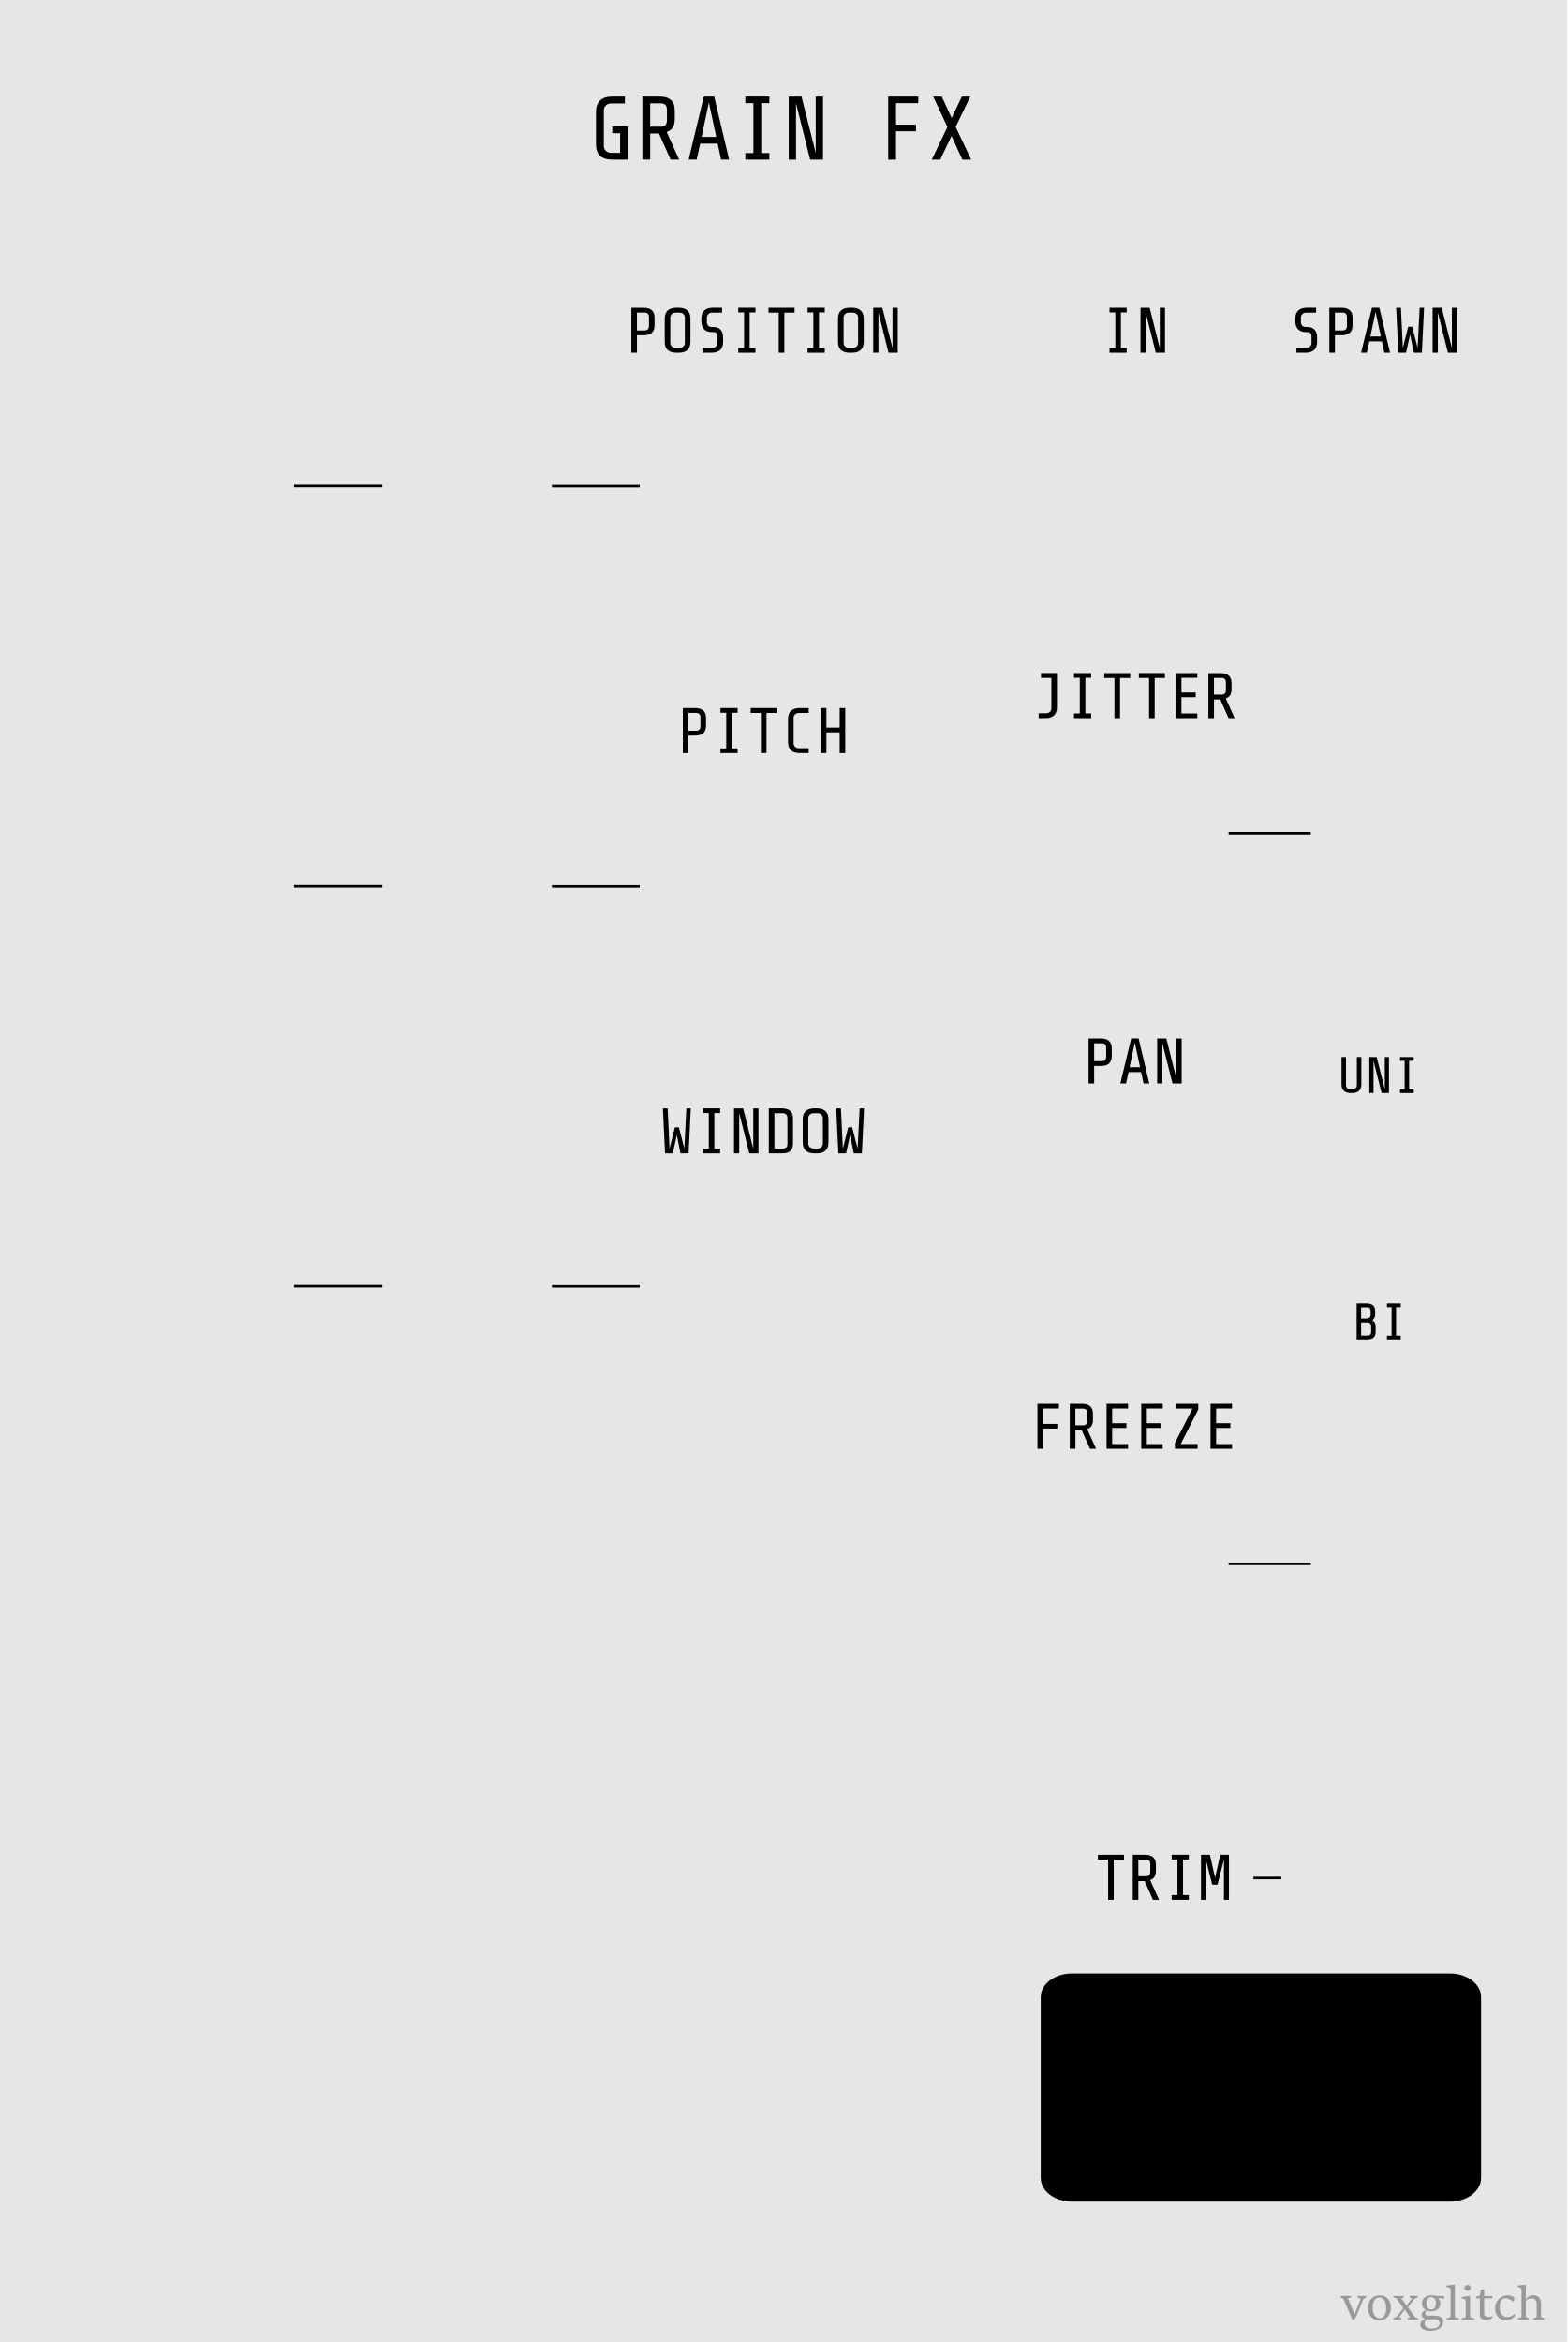
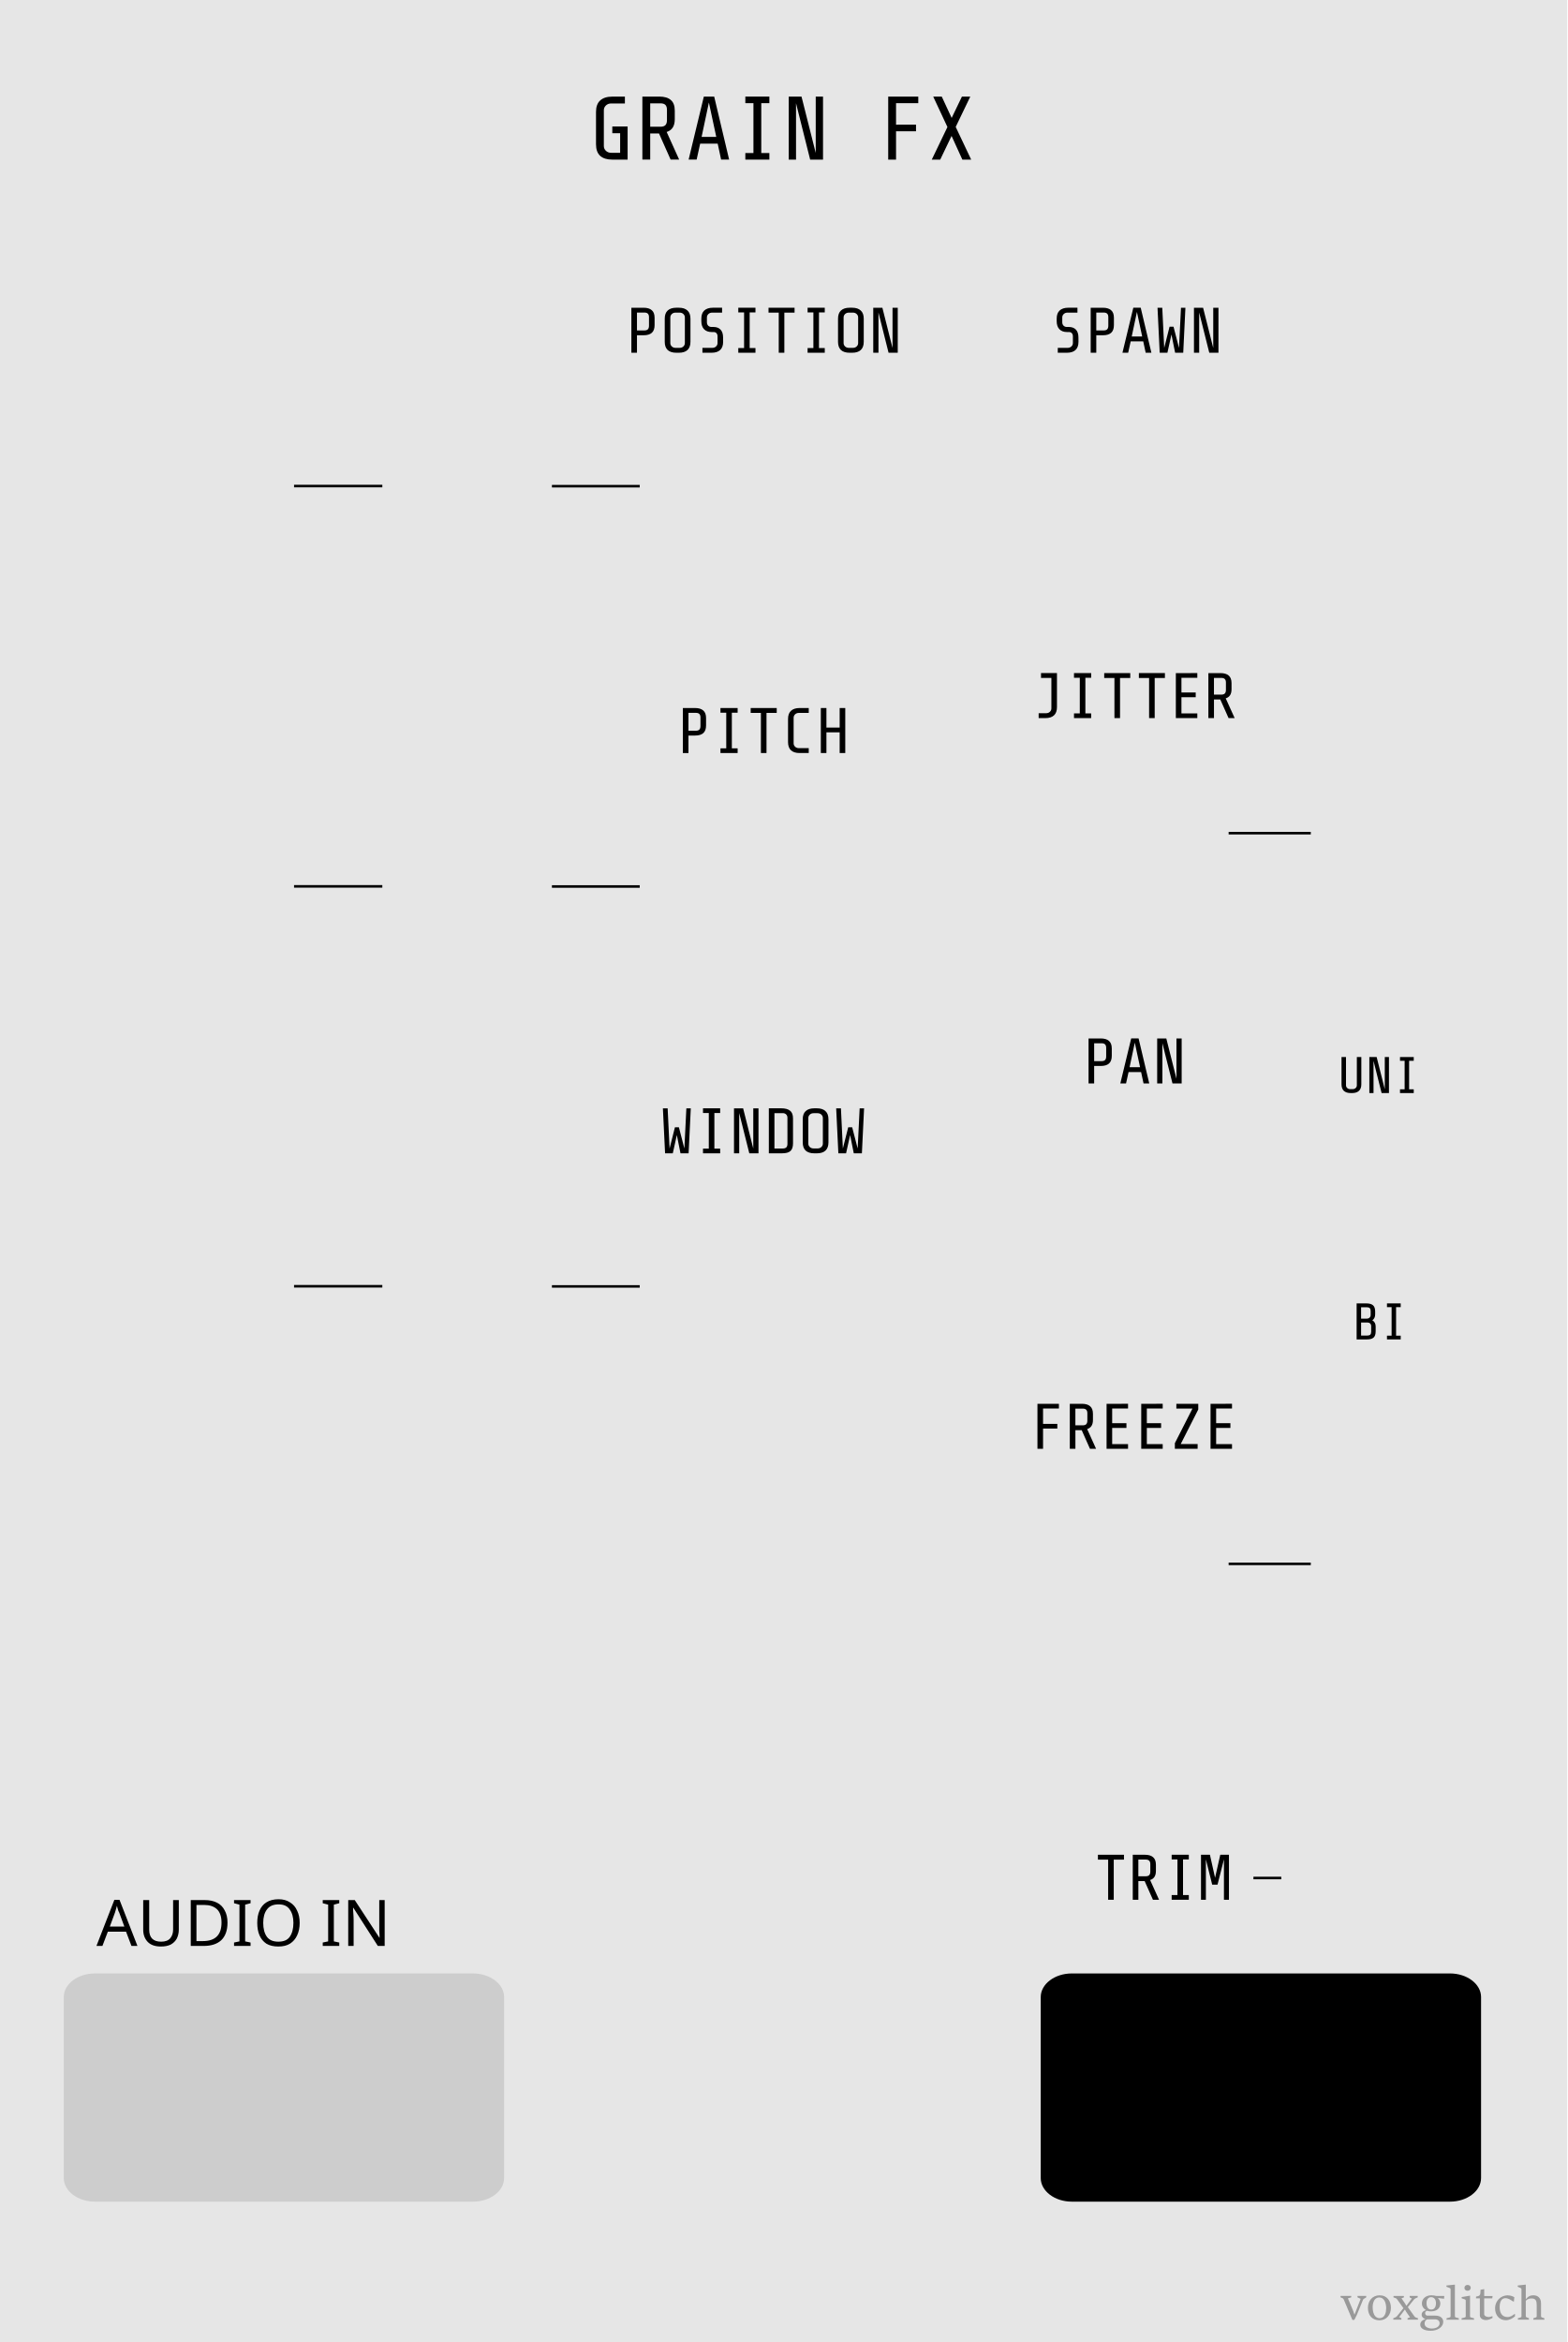
<svg xmlns="http://www.w3.org/2000/svg" width="86mm" height="128.5mm" viewBox="0 0 86 128.5" version="1.1" id="svg11003">
  <defs id="defs10997" />
  <g id="layer1" transform="translate(-64.79295,-47.16962)" style="display:inline">
    <path id="path33429" d="M 64.793,47.17 H 150.793 V 175.67 H 64.793 Z m 0,0" style="fill:#e6e6e6;fill-opacity:1;fill-rule:nonzero;stroke:none;stroke-width:0.46" />
    <path id="path36629" d="m 123.609,155.448 c -0.937,0 -1.706,0.581 -1.706,1.294 v 9.933 c 0,0.711 0.768,1.294 1.706,1.294 h 20.751 c 0.937,0 1.706,-0.583 1.706,-1.294 v -9.933 c 0,-0.713 -0.768,-1.294 -1.706,-1.294 z m 0,0" style="fill:#000000;fill-opacity:1;fill-rule:nonzero;stroke:none;stroke-width:0.524" />
    <text xml:space="preserve" style="font-style:normal;font-weight:normal;font-size:4.586px;line-height:1.25;font-family:sans-serif;letter-spacing:0px;word-spacing:0px;fill:#000000;fill-opacity:1;stroke:none;stroke-width:0.265" x="75.943" y="53.772" id="text110">
      <tspan id="tspan108" x="75.943" y="57.956" style="font-size:4.586px;stroke-width:0.265" />
    </text>
    <g aria-label="voxglitch" style="font-style:normal;font-variant:normal;font-weight:normal;font-stretch:normal;font-size:3.881px;line-height:1.25;font-family:'Sitka Subheading';-inkscape-font-specification:'Sitka Subheading';letter-spacing:0px;word-spacing:0px;fill:#999999;fill-opacity:1;stroke:none;stroke-width:0.265" id="text939" transform="translate(-0.660466,0.112353)">
      <path d="m 139.184,173.209 q -0.01,-0.025 -0.029,-0.039 -0.018,-0.014 -0.043,-0.023 l -0.095,-0.039 v -0.078 h 0.585 v 0.078 l -0.184,0.054 0.297,0.701 0.059,0.178 h 0.014 l 0.332,-0.853 -0.174,-0.08 v -0.078 h 0.479 v 0.078 l -0.099,0.061 q -0.025,0.013 -0.044,0.026 -0.019,0.014 -0.029,0.036 l -0.344,0.839 -0.137,0.273 h -0.108 z" style="font-size:2.822px;fill:#999999;stroke-width:0.265" id="path941" />
      <path d="m 141.143,174.366 q -0.14,0 -0.256,-0.048 -0.115,-0.048 -0.198,-0.135 -0.082,-0.089 -0.127,-0.216 -0.044,-0.127 -0.044,-0.283 0,-0.145 0.044,-0.271 0.045,-0.125 0.127,-0.218 0.083,-0.093 0.201,-0.145 0.118,-0.054 0.266,-0.054 0.161,0 0.277,0.056 0.118,0.056 0.194,0.151 0.078,0.094 0.115,0.218 0.038,0.123 0.038,0.258 0,0.143 -0.044,0.268 -0.044,0.125 -0.127,0.22 -0.082,0.093 -0.199,0.147 -0.118,0.053 -0.267,0.053 z m 0.019,-0.118 q 0.105,0 0.174,-0.051 0.07,-0.051 0.11,-0.13 0.041,-0.08 0.058,-0.176 0.016,-0.097 0.016,-0.186 0,-0.109 -0.021,-0.214 -0.02,-0.107 -0.067,-0.191 -0.045,-0.084 -0.118,-0.135 -0.073,-0.051 -0.177,-0.051 -0.07,0 -0.124,0.024 -0.053,0.024 -0.093,0.064 -0.04,0.04 -0.068,0.094 -0.026,0.053 -0.044,0.113 -0.016,0.06 -0.024,0.123 -0.006,0.063 -0.006,0.122 0,0.067 0.008,0.137 0.008,0.069 0.025,0.135 0.019,0.065 0.048,0.124 0.029,0.059 0.071,0.103 0.043,0.044 0.099,0.07 0.058,0.026 0.132,0.026 z" style="font-size:2.822px;fill:#999999;stroke-width:0.265" id="path943" />
      <path d="m 141.909,174.254 0.112,-0.046 q 0.026,-0.01 0.05,-0.029 0.025,-0.02 0.039,-0.036 l 0.356,-0.442 -0.349,-0.488 q -0.015,-0.023 -0.035,-0.039 -0.02,-0.018 -0.049,-0.026 l -0.113,-0.039 v -0.078 h 0.572 v 0.078 l -0.134,0.051 0.196,0.281 0.069,0.124 h 0.009 l 0.294,-0.393 -0.119,-0.064 v -0.078 h 0.443 v 0.078 l -0.112,0.048 q -0.026,0.01 -0.05,0.029 -0.023,0.019 -0.038,0.036 l -0.342,0.424 0.361,0.505 q 0.016,0.023 0.036,0.04 0.021,0.016 0.049,0.025 l 0.109,0.038 v 0.079 h -0.572 v -0.079 l 0.137,-0.05 -0.209,-0.3 -0.069,-0.123 h -0.009 l -0.306,0.41 0.119,0.063 v 0.079 h -0.444 z" style="font-size:2.822px;fill:#999999;stroke-width:0.265" id="path945" />
      <path d="m 143.669,174.298 q -0.033,-0.01 -0.069,-0.029 -0.035,-0.019 -0.065,-0.048 -0.03,-0.029 -0.05,-0.068 -0.019,-0.04 -0.019,-0.092 0,-0.058 0.021,-0.1 0.023,-0.044 0.056,-0.074 0.034,-0.031 0.075,-0.05 0.041,-0.019 0.079,-0.028 v -0.009 q -0.039,-0.023 -0.078,-0.054 -0.039,-0.033 -0.07,-0.076 -0.03,-0.044 -0.05,-0.1 -0.019,-0.058 -0.019,-0.13 0,-0.093 0.036,-0.174 0.038,-0.082 0.105,-0.142 0.068,-0.06 0.163,-0.094 0.095,-0.035 0.212,-0.035 0.075,0 0.143,0.01 0.068,0.01 0.13,0.026 h 0.44 l -0.015,0.154 -0.332,-0.043 v 0.008 q 0.03,0.033 0.054,0.065 0.024,0.033 0.04,0.069 0.018,0.035 0.026,0.075 0.009,0.039 0.009,0.085 0,0.093 -0.035,0.172 -0.034,0.079 -0.099,0.138 -0.065,0.058 -0.161,0.09 -0.094,0.033 -0.216,0.033 -0.031,0 -0.064,-0.003 -0.031,-0.004 -0.06,-0.008 -0.029,-0.005 -0.054,-0.011 -0.024,-0.006 -0.04,-0.013 -0.019,0.004 -0.038,0.015 -0.018,0.011 -0.033,0.029 -0.015,0.016 -0.025,0.039 -0.009,0.023 -0.009,0.049 0,0.026 0.009,0.05 0.009,0.023 0.024,0.04 0.015,0.018 0.034,0.03 0.02,0.011 0.041,0.015 h 0.443 q 0.125,0 0.209,0.03 0.085,0.03 0.137,0.079 0.053,0.049 0.074,0.109 0.023,0.059 0.023,0.118 0,0.109 -0.054,0.199 -0.053,0.092 -0.146,0.157 -0.093,0.067 -0.218,0.103 -0.125,0.036 -0.27,0.036 -0.124,0 -0.23,-0.021 -0.104,-0.021 -0.181,-0.064 -0.076,-0.041 -0.12,-0.103 -0.043,-0.061 -0.043,-0.142 0,-0.065 0.023,-0.115 0.024,-0.05 0.061,-0.088 0.038,-0.036 0.086,-0.061 0.05,-0.025 0.105,-0.04 z m 0.32,-0.521 q 0.064,0 0.113,-0.024 0.049,-0.024 0.082,-0.069 0.033,-0.045 0.049,-0.109 0.018,-0.065 0.018,-0.147 0,-0.079 -0.019,-0.14 -0.019,-0.061 -0.054,-0.104 -0.034,-0.043 -0.083,-0.064 -0.048,-0.023 -0.107,-0.023 -0.058,0 -0.104,0.021 -0.046,0.021 -0.08,0.064 -0.034,0.041 -0.053,0.104 -0.018,0.061 -0.018,0.143 0,0.083 0.018,0.148 0.019,0.064 0.051,0.109 0.034,0.044 0.082,0.068 0.048,0.023 0.105,0.023 z m -0.214,0.536 q -0.024,0.006 -0.05,0.024 -0.026,0.018 -0.048,0.046 -0.021,0.029 -0.035,0.069 -0.014,0.041 -0.014,0.094 0,0.053 0.019,0.094 0.019,0.041 0.05,0.071 0.033,0.03 0.074,0.05 0.041,0.02 0.085,0.033 0.044,0.013 0.087,0.018 0.044,0.005 0.08,0.005 0.078,0 0.154,-0.016 0.078,-0.015 0.138,-0.051 0.061,-0.035 0.099,-0.092 0.038,-0.055 0.038,-0.134 0,-0.036 -0.015,-0.074 -0.014,-0.038 -0.045,-0.068 -0.03,-0.03 -0.08,-0.049 -0.049,-0.02 -0.117,-0.02 z" style="font-size:2.822px;fill:#999999;stroke-width:0.265" id="path947" />
      <path d="m 144.832,174.254 0.169,-0.044 q 0.024,-0.006 0.038,-0.021 0.015,-0.016 0.015,-0.043 v -1.483 q 0,-0.029 -0.016,-0.046 -0.016,-0.019 -0.046,-0.029 l -0.166,-0.061 v -0.07 l 0.465,-0.048 v 1.737 q 0,0.026 0.015,0.043 0.016,0.016 0.038,0.021 l 0.161,0.044 v 0.079 h -0.672 z" style="font-size:2.822px;fill:#999999;stroke-width:0.265" id="path949" />
      <path d="m 145.984,172.747 q -0.035,0 -0.067,-0.011 -0.03,-0.013 -0.054,-0.033 -0.023,-0.02 -0.036,-0.049 -0.014,-0.03 -0.014,-0.067 0,-0.036 0.014,-0.067 0.014,-0.03 0.036,-0.05 0.024,-0.021 0.054,-0.033 0.031,-0.011 0.067,-0.011 0.038,0 0.07,0.011 0.033,0.01 0.055,0.03 0.024,0.02 0.036,0.049 0.014,0.028 0.014,0.064 0,0.038 -0.014,0.068 -0.013,0.03 -0.036,0.053 -0.024,0.021 -0.056,0.034 -0.033,0.011 -0.069,0.011 z m -0.326,1.508 0.173,-0.044 q 0.024,-0.006 0.039,-0.021 0.015,-0.016 0.015,-0.043 v -0.858 q 0,-0.029 -0.016,-0.046 -0.016,-0.019 -0.048,-0.029 l -0.159,-0.055 v -0.07 l 0.459,-0.074 v 1.133 q 0,0.026 0.015,0.043 0.016,0.016 0.038,0.021 l 0.167,0.044 v 0.079 h -0.682 z" style="font-size:2.822px;fill:#999999;stroke-width:0.265" id="path951" />
      <path d="m 146.66,173.163 h -0.209 v -0.097 q 0.051,-0.01 0.093,-0.019 0.043,-0.009 0.073,-0.028 0.03,-0.02 0.048,-0.055 0.019,-0.035 0.023,-0.097 l 0.01,-0.174 0.201,-0.039 v 0.38 h 0.46 l -0.019,0.128 h -0.442 v 0.87 q 0,0.041 0.026,0.07 0.026,0.029 0.064,0.048 0.039,0.019 0.08,0.028 0.041,0.008 0.073,0.008 0.021,0 0.048,-0.004 0.028,-0.005 0.053,-0.01 0.025,-0.006 0.046,-0.014 0.023,-0.008 0.034,-0.013 h 0.033 v 0.089 q -0.018,0.011 -0.054,0.031 -0.035,0.02 -0.083,0.04 -0.046,0.02 -0.103,0.034 -0.055,0.015 -0.112,0.015 -0.07,0 -0.133,-0.018 -0.061,-0.018 -0.108,-0.05 -0.046,-0.033 -0.074,-0.08 -0.028,-0.049 -0.028,-0.112 z" style="font-size:2.822px;fill:#999999;stroke-width:0.265" id="path953" />
      <path d="m 148.588,174.023 v 0.124 q -0.043,0.038 -0.097,0.076 -0.053,0.038 -0.117,0.069 -0.063,0.031 -0.135,0.05 -0.073,0.02 -0.154,0.02 -0.135,0 -0.245,-0.05 -0.109,-0.05 -0.186,-0.138 -0.076,-0.089 -0.118,-0.208 -0.04,-0.119 -0.04,-0.258 0,-0.1 0.024,-0.192 0.025,-0.092 0.07,-0.171 0.045,-0.079 0.108,-0.143 0.064,-0.065 0.14,-0.11 0.078,-0.045 0.167,-0.07 0.089,-0.025 0.186,-0.025 0.074,0 0.13,0.013 0.058,0.011 0.1,0.028 0.044,0.015 0.074,0.033 0.031,0.016 0.055,0.026 l -0.02,0.235 h -0.046 q -0.048,-0.03 -0.095,-0.061 -0.046,-0.033 -0.098,-0.058 -0.05,-0.026 -0.108,-0.043 -0.058,-0.018 -0.129,-0.018 -0.023,0 -0.049,0.006 -0.026,0.005 -0.053,0.016 -0.026,0.011 -0.049,0.026 -0.023,0.015 -0.039,0.034 -0.02,0.023 -0.041,0.057 -0.02,0.033 -0.038,0.083 -0.016,0.049 -0.028,0.115 -0.01,0.067 -0.01,0.156 0,0.128 0.028,0.228 0.028,0.1 0.083,0.171 0.055,0.07 0.137,0.108 0.082,0.036 0.189,0.036 0.06,0 0.114,-0.018 0.055,-0.018 0.103,-0.041 0.048,-0.025 0.086,-0.054 0.04,-0.029 0.069,-0.051 z" style="font-size:2.822px;fill:#999999;stroke-width:0.265" id="path955" />
      <path d="m 148.745,174.254 0.146,-0.044 q 0.026,-0.008 0.039,-0.023 0.014,-0.015 0.014,-0.041 v -1.483 q 0,-0.029 -0.016,-0.046 -0.016,-0.018 -0.046,-0.029 l -0.144,-0.061 v -0.07 l 0.443,-0.048 v 0.739 0.068 q 0.055,-0.073 0.108,-0.115 0.054,-0.044 0.105,-0.067 0.053,-0.024 0.103,-0.031 0.051,-0.008 0.102,-0.008 0.086,0 0.162,0.026 0.076,0.025 0.133,0.079 0.058,0.054 0.09,0.139 0.033,0.085 0.033,0.203 v 0.697 q 0,0.031 0.015,0.048 0.015,0.016 0.036,0.023 l 0.133,0.044 v 0.079 h -0.605 v -0.079 l 0.133,-0.044 q 0.021,-0.006 0.036,-0.023 0.015,-0.016 0.015,-0.048 v -0.6 q 0,-0.088 -0.011,-0.156 -0.01,-0.069 -0.041,-0.117 -0.031,-0.049 -0.088,-0.074 -0.055,-0.025 -0.145,-0.025 -0.041,0 -0.084,0.006 -0.043,0.006 -0.084,0.021 -0.041,0.015 -0.079,0.04 -0.038,0.025 -0.067,0.061 v 0.848 q 0,0.026 0.014,0.041 0.015,0.015 0.039,0.023 l 0.118,0.044 v 0.079 h -0.605 z" style="font-size:2.822px;fill:#999999;stroke-width:0.265" id="path957" />
    </g>
    <text xml:space="preserve" style="font-style:normal;font-variant:normal;font-weight:normal;font-stretch:normal;font-size:3.881px;line-height:1.25;font-family:'Share Tech Mono';-inkscape-font-specification:'Share Tech Mono';letter-spacing:0px;word-spacing:0px;fill:#000000;fill-opacity:1;stroke:none;stroke-width:0.265" x="110.481" y="98.468" id="text2911">
      <tspan id="tspan2909" x="110.481" y="102" style="font-style:normal;font-variant:normal;font-weight:normal;font-stretch:normal;font-family:'Share Tech Mono';-inkscape-font-specification:'Share Tech Mono';stroke-width:0.265" />
    </text>
    <text xml:space="preserve" style="font-style:normal;font-variant:normal;font-weight:normal;font-stretch:normal;font-size:3.881px;line-height:1.25;font-family:'Share Tech Mono';-inkscape-font-specification:'Share Tech Mono';letter-spacing:0px;word-spacing:0px;fill:#000000;fill-opacity:1;stroke:none;stroke-width:0.265" x="101.74" y="99.555" id="text2915">
      <tspan id="tspan2913" x="101.74" y="103.087" style="font-style:normal;font-variant:normal;font-weight:normal;font-stretch:normal;font-family:'Share Tech Mono';-inkscape-font-specification:'Share Tech Mono';stroke-width:0.265" />
    </text>
    <g aria-label="TRIM" style="font-style:normal;font-variant:normal;font-weight:normal;font-stretch:normal;font-size:3.528px;line-height:1.25;font-family:'Share Tech Mono';-inkscape-font-specification:'Share Tech Mono';letter-spacing:0px;word-spacing:0px;fill:#000000;fill-opacity:1;stroke:none;stroke-width:0.265" id="text2947" transform="translate(-8.018606,15.29346)">
      <path d="m 133.621,136.111 v -2.201 h -0.561 v -0.268 h 1.429 v 0.268 H 133.928 v 2.201 z" style="font-size:3.528px;stroke-width:0.265" id="path3026" />
      <path d="m 135.279,135.088 v 1.023 h -0.307 v -2.469 h 0.663 q 0.3,0 0.452,0.134 0.155,0.131 0.155,0.416 v 0.339 q 0,0.399 -0.318,0.497 l 0.49,1.083 h -0.335 l -0.455,-1.023 z m 0.656,-0.928 q 0,-0.134 -0.064,-0.194 -0.06,-0.06 -0.194,-0.06 h -0.399 v 0.917 h 0.399 q 0.134,0 0.194,-0.06 0.064,-0.064 0.064,-0.198 z" style="font-size:3.528px;stroke-width:0.265" id="path3028" />
      <path d="m 137.424,135.853 v -1.954 h -0.318 v -0.258 h 0.942 v 0.258 h -0.318 v 1.954 h 0.318 v 0.258 h -0.942 v -0.258 z" style="font-size:3.528px;stroke-width:0.265" id="path3030" />
      <path d="m 139.623,135.282 h -0.293 l -0.346,-1.386 v 2.215 h -0.268 v -2.469 h 0.49 l 0.282,1.263 0.286,-1.263 h 0.476 v 2.469 h -0.275 v -2.215 z" style="font-size:3.528px;stroke-width:0.265" id="path3032" />
    </g>
    <g aria-label="JITTER" style="font-style:normal;font-variant:normal;font-weight:normal;font-stretch:normal;font-size:3.528px;line-height:1.25;font-family:'Share Tech Mono';-inkscape-font-specification:'Share Tech Mono';letter-spacing:0px;word-spacing:0px;fill:#000000;fill-opacity:1;stroke:none;stroke-width:0.265" id="text943" transform="translate(36.37745,14.117)">
      <path d="m 86.416,71.853 q 0,0.3 -0.166,0.452 -0.162,0.148 -0.469,0.148 H 85.411 V 72.185 h 0.406 q 0.131,0 0.212,-0.078 0.081,-0.078 0.081,-0.187 V 70.248 H 85.541 v -0.265 h 0.875 z" style="font-size:3.528px;stroke-width:0.265" id="path946" />
      <path d="m 87.669,72.195 v -1.954 h -0.318 v -0.258 h 0.942 v 0.258 h -0.318 v 1.954 h 0.318 v 0.258 h -0.942 v -0.258 z" style="font-size:3.528px;stroke-width:0.265" id="path948" />
      <path d="m 89.57,72.453 v -2.201 h -0.561 v -0.268 h 1.429 v 0.268 H 89.877 v 2.201 z" style="font-size:3.528px;stroke-width:0.265" id="path950" />
      <path d="M 91.472,72.453 V 70.251 H 90.911 V 69.983 H 92.34 v 0.268 h -0.561 v 2.201 z" style="font-size:3.528px;stroke-width:0.265" id="path952" />
      <path d="m 94.118,69.983 v 0.258 h -0.871 v 0.808 h 0.783 v 0.258 h -0.783 v 0.889 h 0.871 v 0.258 h -1.178 v -2.469 z" style="font-size:3.528px;stroke-width:0.265" id="path954" />
      <path d="m 95.032,71.43 v 1.023 h -0.307 v -2.469 h 0.663 q 0.3,0 0.452,0.134 0.155,0.131 0.155,0.416 v 0.339 q 0,0.399 -0.318,0.497 l 0.49,1.083 H 95.833 l -0.455,-1.023 z m 0.656,-0.928 q 0,-0.134 -0.064,-0.194 -0.06,-0.06 -0.194,-0.06 h -0.399 v 0.917 h 0.399 q 0.134,0 0.194,-0.06 0.064,-0.064 0.064,-0.198 z" style="font-size:3.528px;stroke-width:0.265" id="path956" />
    </g>
    <g aria-label="POSITION" style="font-style:normal;font-variant:normal;font-weight:normal;font-stretch:normal;font-size:3.528px;line-height:1.25;font-family:'Share Tech Mono';-inkscape-font-specification:'Share Tech Mono';letter-spacing:0px;word-spacing:0px;fill:#000000;fill-opacity:1;stroke:none;stroke-width:0.265" id="text1271" transform="translate(-1.800396)">
      <path d="m 102.514,65.007 q 0,0.286 -0.152,0.423 -0.152,0.134 -0.448,0.134 h -0.367 v 0.96 h -0.307 v -2.469 h 0.667 q 0.3,0 0.452,0.134 0.155,0.131 0.155,0.416 z m -0.307,-0.434 q 0,-0.134 -0.064,-0.194 -0.06,-0.06 -0.194,-0.06 h -0.402 v 0.981 h 0.402 q 0.134,0 0.194,-0.06 0.064,-0.064 0.064,-0.198 z" style="stroke-width:0.265" id="path1315" />
      <path d="m 104.482,65.924 q 0,0.3 -0.166,0.452 -0.162,0.148 -0.469,0.148 h -0.141 q -0.307,0 -0.473,-0.148 -0.162,-0.152 -0.162,-0.452 v -1.27 q 0,-0.3 0.162,-0.448 0.166,-0.152 0.473,-0.152 h 0.141 q 0.307,0 0.469,0.152 0.166,0.148 0.166,0.448 z m -0.307,-1.337 q 0,-0.109 -0.081,-0.187 -0.081,-0.078 -0.212,-0.078 h -0.212 q -0.131,0 -0.212,0.078 -0.081,0.078 -0.081,0.187 v 1.404 q 0,0.109 0.081,0.187 0.081,0.078 0.212,0.078 h 0.212 q 0.131,0 0.212,-0.078 0.081,-0.078 0.081,-0.187 z" style="stroke-width:0.265" id="path1317" />
      <path d="m 106.275,65.924 q 0,0.3 -0.166,0.452 -0.162,0.148 -0.469,0.148 h -0.501 V 66.256 h 0.536 q 0.131,0 0.212,-0.078 0.081,-0.078 0.081,-0.187 v -0.367 q 0,-0.106 -0.056,-0.169 -0.053,-0.067 -0.162,-0.067 h -0.106 q -0.261,0 -0.413,-0.152 -0.152,-0.155 -0.152,-0.448 v -0.134 q 0,-0.3 0.162,-0.448 0.166,-0.152 0.473,-0.152 h 0.504 v 0.268 h -0.54 q -0.131,0 -0.212,0.078 -0.081,0.078 -0.081,0.187 v 0.268 q 0,0.109 0.07,0.183 0.071,0.071 0.183,0.071 h 0.106 q 0.25,0 0.388,0.145 0.141,0.145 0.141,0.437 z" style="stroke-width:0.265" id="path1319" />
      <path d="m 107.425,66.266 v -1.954 h -0.318 v -0.258 h 0.942 v 0.258 h -0.318 v 1.954 h 0.318 v 0.258 h -0.942 v -0.258 z" style="stroke-width:0.265" id="path1321" />
      <path d="m 109.327,66.524 v -2.201 h -0.561 v -0.268 h 1.429 v 0.268 h -0.561 v 2.201 z" style="stroke-width:0.265" id="path1323" />
      <path d="m 111.228,66.266 v -1.954 h -0.318 v -0.258 h 0.942 v 0.258 h -0.318 v 1.954 h 0.318 v 0.258 h -0.942 v -0.258 z" style="stroke-width:0.265" id="path1325" />
      <path d="m 113.991,65.924 q 0,0.3 -0.166,0.452 -0.162,0.148 -0.469,0.148 h -0.141 q -0.307,0 -0.473,-0.148 -0.162,-0.152 -0.162,-0.452 v -1.27 q 0,-0.3 0.162,-0.448 0.166,-0.152 0.473,-0.152 h 0.141 q 0.307,0 0.469,0.152 0.166,0.148 0.166,0.448 z M 113.684,64.587 q 0,-0.109 -0.081,-0.187 -0.081,-0.078 -0.212,-0.078 h -0.212 q -0.131,0 -0.212,0.078 -0.081,0.078 -0.081,0.187 v 1.404 q 0,0.109 0.081,0.187 0.081,0.078 0.212,0.078 h 0.212 q 0.131,0 0.212,-0.078 0.081,-0.078 0.081,-0.187 z" style="stroke-width:0.265" id="path1327" />
      <path d="m 114.799,66.524 h -0.286 v -2.469 h 0.501 l 0.557,2.208 v -2.208 h 0.286 v 2.469 h -0.504 L 114.799,64.315 Z" style="stroke-width:0.265" id="path1329" />
    </g>
    <g aria-label="PITCH" transform="matrix(0.2645833,0,0,0.2645833,122.3933,58.07033)" style="font-style:normal;font-variant:normal;font-weight:normal;font-stretch:normal;font-size:13.333px;line-height:1.25;font-family:'Share Tech Mono';-inkscape-font-specification:'Share Tech Mono';letter-spacing:0px;word-spacing:0px;fill:#000000;fill-opacity:1;stroke:none" id="flowRoot1275">
      <path d="m -71.264,109.226 q 0,1.08 -0.573,1.6 -0.573,0.507 -1.693,0.507 h -1.387 v 3.627 h -1.16 v -9.333 h 2.52 q 1.133,0 1.707,0.507 0.587,0.493 0.587,1.573 z m -1.16,-1.64 q 0,-0.507 -0.24,-0.733 -0.227,-0.227 -0.733,-0.227 h -1.52 v 3.707 h 1.52 q 0.507,0 0.733,-0.227 0.24,-0.24 0.24,-0.747 z" id="path1901" />
      <path d="m -67.077,113.986 v -7.387 h -1.2 v -0.973 h 3.56 v 0.973 h -1.2 v 7.387 h 1.2 v 0.973 h -3.56 v -0.973 z" id="path1903" />
      <path d="m -59.889,114.959 v -8.32 h -2.12 v -1.013 h 5.4 v 1.013 h -2.12 v 8.32 z" id="path1905" />
      <path d="m -51.862,114.959 q -1.16,0 -1.787,-0.56 -0.613,-0.573 -0.613,-1.707 v -4.8 q 0,-1.133 0.613,-1.693 0.627,-0.573 1.787,-0.573 h 1.893 v 1.013 h -2.027 q -0.493,0 -0.8,0.293 -0.307,0.293 -0.307,0.707 v 5.307 q 0,0.413 0.307,0.707 0.307,0.293 0.8,0.293 h 2.027 v 1.013 z" id="path1907" />
      <path d="m -46.301,110.666 v 4.293 h -1.16 v -9.333 h 1.16 v 4.053 h 2.747 v -4.053 h 1.16 v 9.333 h -1.16 v -4.293 z" id="path1909" />
    </g>
    <g id="g1786-9-4" style="display:inline;fill:none;fill-opacity:1;stroke:#000000;stroke-opacity:1" transform="translate(-3.96e-4,-44.182)">
      <path id="path27-1-2-2-3-7-9-3" d="m 95.08,161.934 c 4.765,0 4.818,0 4.818,0" style="display:inline;fill:none;fill-opacity:1;stroke:#000000;stroke-width:0.14px;stroke-linecap:butt;stroke-linejoin:miter;stroke-opacity:1" />
      <path id="path27-1-2-8-6-8-7" d="m 80.929,161.927 c 4.791,0 4.844,0 4.844,0" style="display:inline;fill:none;fill-opacity:1;stroke:#000000;stroke-width:0.14px;stroke-linecap:butt;stroke-linejoin:miter;stroke-opacity:1" />
    </g>
    <g id="g1786-9-4-1" style="display:inline;fill:none;fill-opacity:1;stroke:#000000;stroke-opacity:1" transform="translate(-3.96e-4,-66.126)">
      <path id="path27-1-2-2-3-7-9-3-2" d="m 95.08,161.934 c 4.765,0 4.818,0 4.818,0" style="display:inline;fill:none;fill-opacity:1;stroke:#000000;stroke-width:0.14px;stroke-linecap:butt;stroke-linejoin:miter;stroke-opacity:1" />
      <path id="path27-1-2-8-6-8-7-1" d="m 80.929,161.927 c 4.791,0 4.844,0 4.844,0" style="display:inline;fill:none;fill-opacity:1;stroke:#000000;stroke-width:0.14px;stroke-linecap:butt;stroke-linejoin:miter;stroke-opacity:1" />
    </g>
    <path style="display:inline;fill:none;fill-opacity:1;stroke:#000000;stroke-width:0.14px;stroke-linecap:butt;stroke-linejoin:miter;stroke-opacity:1" d="m 95.08,73.845 c 4.765,0 4.818,0 4.818,0" id="path27-1-2-2-3-7-9-3-2-0" />
    <path style="display:inline;fill:none;fill-opacity:1;stroke:#000000;stroke-width:0.14px;stroke-linecap:butt;stroke-linejoin:miter;stroke-opacity:1" d="m 80.929,73.838 c 4.791,0 4.844,0 4.844,0" id="path27-1-2-8-6-8-7-1-4" />
    <path style="display:inline;fill:none;fill-opacity:1;stroke:#000000;stroke-width:0.14px;stroke-linecap:butt;stroke-linejoin:miter;stroke-opacity:1" d="m 133.575,150.212 c 1.512,0 1.528,0 1.528,0" id="path27-1-2-2-3-7-9-5" />
    <path style="display:inline;fill:none;fill-opacity:1;stroke:#000000;stroke-width:0.14px;stroke-linecap:butt;stroke-linejoin:miter;stroke-opacity:1" d="m 132.214,92.883 c 4.458,0 4.508,0 4.508,0" id="path27-1-2-2-3-7-9-3-2-0-8-2" />
-     <g aria-label="SPAWN" style="font-style:normal;font-variant:normal;font-weight:normal;font-stretch:normal;font-size:3.528px;line-height:1.25;font-family:'Share Tech Mono';-inkscape-font-specification:'Share Tech Mono';letter-spacing:0px;word-spacing:0px;fill:#000000;fill-opacity:1;stroke:none;stroke-width:0.265" id="text936" transform="translate(13.08703)">
+     <g aria-label="SPAWN" style="font-style:normal;font-variant:normal;font-weight:normal;font-stretch:normal;font-size:3.528px;line-height:1.25;font-family:'Share Tech Mono';-inkscape-font-specification:'Share Tech Mono';letter-spacing:0px;word-spacing:0px;fill:#000000;fill-opacity:1;stroke:none;stroke-width:0.265" id="text936" transform="translate(-0.00850215,2e-6)">
      <path d="m 123.983,65.924 q 0,0.3 -0.166,0.452 -0.162,0.148 -0.469,0.148 h -0.501 V 66.256 h 0.536 q 0.131,0 0.212,-0.078 0.081,-0.078 0.081,-0.187 v -0.367 q 0,-0.106 -0.056,-0.169 -0.053,-0.067 -0.162,-0.067 h -0.106 q -0.261,0 -0.413,-0.152 -0.152,-0.155 -0.152,-0.448 v -0.134 q 0,-0.3 0.162,-0.448 0.166,-0.152 0.473,-0.152 h 0.504 v 0.268 h -0.54 q -0.131,0 -0.212,0.078 -0.081,0.078 -0.081,0.187 v 0.268 q 0,0.109 0.07,0.183 0.071,0.071 0.183,0.071 h 0.106 q 0.25,0 0.388,0.145 0.141,0.145 0.141,0.437 z" style="stroke-width:0.265" id="path959" />
      <path d="m 125.927,65.007 q 0,0.286 -0.152,0.423 -0.152,0.134 -0.448,0.134 h -0.367 v 0.96 h -0.307 v -2.469 h 0.667 q 0.3,0 0.452,0.134 0.155,0.131 0.155,0.416 z m -0.307,-0.434 q 0,-0.134 -0.064,-0.194 -0.06,-0.06 -0.194,-0.06 h -0.402 v 0.981 h 0.402 q 0.134,0 0.194,-0.06 0.064,-0.064 0.064,-0.198 z" style="stroke-width:0.265" id="path961" />
      <path d="m 126.848,65.899 -0.138,0.624 h -0.314 l 0.596,-2.469 h 0.406 l 0.586,2.469 h -0.314 l -0.134,-0.624 z m 0.631,-0.265 -0.289,-1.348 -0.286,1.348 z" style="stroke-width:0.265" id="path963" />
      <path d="m 129.085,65.522 -0.222,1.002 h -0.423 l -0.12,-2.469 h 0.261 l 0.106,2.205 0.293,-1.164 h 0.219 l 0.3,1.164 0.109,-2.205 h 0.243 l -0.12,2.469 h -0.445 z" style="stroke-width:0.265" id="path965" />
      <path d="m 130.606,66.524 h -0.286 v -2.469 h 0.501 l 0.557,2.208 v -2.208 h 0.286 v 2.469 h -0.504 l -0.554,-2.208 z" style="stroke-width:0.265" id="path967" />
    </g>
    <g aria-label="PAN" style="font-style:normal;font-variant:normal;font-weight:normal;font-stretch:normal;font-size:3.528px;line-height:1.25;font-family:'Share Tech Mono';-inkscape-font-specification:'Share Tech Mono';letter-spacing:0px;word-spacing:0px;fill:#000000;fill-opacity:1;stroke:none;stroke-width:0.265" id="text930" transform="translate(-3.96e-4)">
      <path d="m 125.802,105.099 q 0,0.286 -0.152,0.423 -0.152,0.134 -0.448,0.134 h -0.367 v 0.96 h -0.307 v -2.469 h 0.667 q 0.3,0 0.452,0.134 0.155,0.131 0.155,0.416 z m -0.307,-0.434 q 0,-0.134 -0.064,-0.194 -0.06,-0.06 -0.194,-0.06 h -0.402 v 0.981 h 0.402 q 0.134,0 0.194,-0.06 0.064,-0.064 0.064,-0.198 z" style="stroke-width:0.265" id="path934" />
      <path d="m 126.723,105.991 -0.138,0.624 h -0.314 l 0.596,-2.469 h 0.406 l 0.586,2.469 h -0.314 l -0.134,-0.624 z m 0.631,-0.265 -0.289,-1.348 -0.286,1.348 z" style="stroke-width:0.265" id="path937" />
      <path d="m 128.579,106.616 h -0.286 v -2.469 h 0.501 l 0.557,2.208 v -2.208 h 0.286 v 2.469 h -0.504 l -0.554,-2.208 z" style="stroke-width:0.265" id="path939" />
    </g>
    <path style="display:inline;fill:#000062;fill-opacity:1;stroke:#000000;stroke-width:0.14px;stroke-linecap:butt;stroke-linejoin:miter;stroke-opacity:1" d="m 132.214,132.975 c 4.458,0 4.508,0 4.508,0" id="path27-1-2-2-3-7-9-3-2-0-8-2-9" />
    <g aria-label="BI" style="font-style:normal;font-variant:normal;font-weight:normal;font-stretch:normal;font-size:2.822px;line-height:1.25;font-family:'Share Tech Mono';-inkscape-font-specification:'Share Tech Mono';letter-spacing:0px;word-spacing:0px;fill:#000000;fill-opacity:1;stroke:none;stroke-width:0.265" id="text1017" transform="translate(-3.96e-4,0.5291667)">
      <path d="m 140.282,119.685 q 0,0.243 -0.113,0.344 -0.11,0.102 -0.367,0.102 h -0.564 v -1.976 h 0.531 q 0.251,0 0.367,0.102 0.119,0.102 0.119,0.339 v 0.161 q 0,0.217 -0.155,0.327 0.183,0.102 0.183,0.347 z m -0.274,-1.115 q 0,-0.107 -0.051,-0.155 -0.048,-0.048 -0.155,-0.048 h -0.319 v 0.624 h 0.319 q 0.087,0 0.147,-0.057 0.059,-0.056 0.059,-0.15 z m 0.028,0.835 q 0,-0.093 -0.056,-0.147 -0.056,-0.056 -0.15,-0.056 h -0.347 v 0.717 h 0.344 q 0.107,0 0.158,-0.048 0.051,-0.051 0.051,-0.158 z" style="stroke-width:0.265" id="path1019" />
      <path d="m 141.157,119.925 v -1.564 h -0.254 v -0.206 h 0.754 v 0.206 h -0.254 v 1.564 h 0.254 v 0.206 h -0.754 v -0.206 z" style="stroke-width:0.265" id="path1021" />
    </g>
    <g aria-label="UNI" style="font-style:normal;font-variant:normal;font-weight:normal;font-stretch:normal;font-size:2.822px;line-height:1.25;font-family:'Share Tech Mono';-inkscape-font-specification:'Share Tech Mono';letter-spacing:0px;word-spacing:0px;fill:#000000;fill-opacity:1;stroke:none;stroke-width:0.265" id="text1027" transform="translate(-3.96e-4,0.5291667)">
      <path d="m 139.496,106.134 q 0,0.24 -0.133,0.361 -0.13,0.119 -0.375,0.119 h -0.071 q -0.246,0 -0.378,-0.119 -0.13,-0.121 -0.13,-0.361 v -1.496 h 0.246 v 1.549 q 0,0.087 0.065,0.15 0.065,0.062 0.169,0.062 h 0.127 q 0.104,0 0.169,-0.062 0.065,-0.062 0.065,-0.15 v -1.549 h 0.246 z" style="stroke-width:0.265" id="path1029" />
      <path d="m 140.165,106.614 h -0.229 v -1.976 h 0.401 l 0.446,1.767 v -1.767 h 0.229 v 1.976 h -0.404 l -0.443,-1.767 z" style="stroke-width:0.265" id="path1031" />
      <path d="m 141.872,106.408 v -1.564 h -0.254 v -0.206 h 0.754 v 0.206 h -0.254 v 1.564 h 0.254 v 0.206 h -0.754 v -0.206 z" style="stroke-width:0.265" id="path1033" />
    </g>
    <g aria-label="WINDOW" style="font-style:normal;font-variant:normal;font-weight:normal;font-stretch:normal;font-size:3.528px;line-height:1.25;font-family:'Share Tech Mono';-inkscape-font-specification:'Share Tech Mono';letter-spacing:0px;word-spacing:0px;fill:#000000;fill-opacity:1;stroke:none;stroke-width:0.265" id="text923" transform="translate(-127.26)">
      <path d="m 229.194,109.448 -0.222,1.002 h -0.423 l -0.12,-2.469 h 0.261 l 0.106,2.205 0.293,-1.164 h 0.219 l 0.3,1.164 0.109,-2.205 h 0.243 l -0.12,2.469 h -0.445 z" style="font-size:3.528px;stroke-width:0.265" id="path929" />
      <path d="m 230.948,110.192 v -1.954 h -0.318 v -0.258 h 0.942 v 0.258 h -0.318 v 1.954 h 0.318 v 0.258 h -0.942 v -0.258 z" style="font-size:3.528px;stroke-width:0.265" id="path931" />
      <path d="m 232.617,110.45 h -0.286 v -2.469 h 0.501 l 0.557,2.208 v -2.208 h 0.286 v 2.469 h -0.504 l -0.554,-2.208 z" style="font-size:3.528px;stroke-width:0.265" id="path933" />
      <path d="m 235.57,109.892 q 0,0.303 -0.141,0.43 -0.138,0.127 -0.459,0.127 h -0.727 v -2.469 h 0.684 q 0.318,0 0.48,0.131 0.162,0.127 0.162,0.42 z m -0.307,-1.393 q 0,-0.116 -0.071,-0.183 -0.071,-0.071 -0.187,-0.071 h -0.455 v 1.94 h 0.452 q 0.134,0 0.198,-0.06 0.064,-0.064 0.064,-0.198 z" style="font-size:3.528px;stroke-width:0.265" id="path935" />
      <path d="m 237.514,109.85 q 0,0.3 -0.166,0.452 -0.162,0.148 -0.469,0.148 h -0.141 q -0.307,0 -0.473,-0.148 -0.162,-0.152 -0.162,-0.452 v -1.27 q 0,-0.3 0.162,-0.448 0.166,-0.152 0.473,-0.152 h 0.141 q 0.307,0 0.469,0.152 0.166,0.148 0.166,0.448 z m -0.307,-1.337 q 0,-0.109 -0.081,-0.187 -0.081,-0.078 -0.212,-0.078 h -0.212 q -0.131,0 -0.212,0.078 -0.081,0.078 -0.081,0.187 v 1.404 q 0,0.109 0.081,0.187 0.081,0.078 0.212,0.078 h 0.212 q 0.131,0 0.212,-0.078 0.081,-0.078 0.081,-0.187 z" style="font-size:3.528px;stroke-width:0.265" id="path938" />
      <path d="m 238.703,109.448 -0.222,1.002 h -0.423 l -0.12,-2.469 h 0.261 l 0.106,2.205 0.293,-1.164 h 0.219 l 0.3,1.164 0.109,-2.205 h 0.243 l -0.12,2.469 h -0.445 z" style="font-size:3.528px;stroke-width:0.265" id="path940" />
    </g>
    <g aria-label="GRAIN FX" style="font-style:normal;font-variant:normal;font-weight:normal;font-stretch:normal;font-size:4.939px;line-height:1.25;font-family:'Share Tech Mono';-inkscape-font-specification:'Share Tech Mono';letter-spacing:0px;word-spacing:0px;fill:#000000;fill-opacity:1;stroke:none;stroke-width:0.265" id="text2381">
      <path d="m 98.388,55.927 q -0.43,0 -0.662,-0.207 -0.227,-0.212 -0.227,-0.632 v -1.778 q 0,-0.42 0.227,-0.627 0.232,-0.212 0.662,-0.212 h 0.696 v 0.375 H 98.339 q -0.183,0 -0.296,0.109 -0.114,0.109 -0.114,0.262 v 1.966 q 0,0.153 0.114,0.262 0.114,0.109 0.296,0.109 h 0.484 V 54.48 h -0.43 v -0.37 h 0.84 v 1.818 z" style="font-size:4.939px;stroke-width:0.265" id="path2383" />
      <path d="m 100.473,54.494 v 1.432 h -0.43 v -3.457 h 0.929 q 0.42,0 0.632,0.188 0.217,0.183 0.217,0.583 v 0.474 q 0,0.558 -0.445,0.696 l 0.686,1.516 h -0.469 l -0.637,-1.432 z m 0.919,-1.299 q 0,-0.188 -0.089,-0.272 -0.084,-0.084 -0.272,-0.084 h -0.558 v 1.284 h 0.558 q 0.188,0 0.272,-0.084 0.089,-0.089 0.089,-0.277 z" style="font-size:4.939px;stroke-width:0.265" id="path2385" />
      <path d="m 103.214,55.052 -0.193,0.874 h -0.44 l 0.835,-3.457 h 0.568 l 0.82,3.457 h -0.44 l -0.188,-0.874 z m 0.884,-0.37 -0.405,-1.887 -0.4,1.887 z" style="font-size:4.939px;stroke-width:0.265" id="path2387" />
      <path d="m 106.138,55.566 v -2.736 h -0.445 v -0.361 h 1.319 v 0.361 h -0.445 v 2.736 h 0.445 v 0.361 h -1.319 v -0.361 z" style="font-size:4.939px;stroke-width:0.265" id="path2389" />
      <path d="m 108.475,55.927 h -0.4 v -3.457 h 0.701 l 0.78,3.092 v -3.092 h 0.4 v 3.457 h -0.706 l -0.775,-3.092 z" style="font-size:4.939px;stroke-width:0.265" id="path2391" />
      <path d="m 115.059,54.01 v 0.361 h -1.096 v 1.556 h -0.43 v -3.457 h 1.65 v 0.361 h -1.22 v 1.18 z" style="font-size:4.939px;stroke-width:0.265" id="path2393" />
      <path d="m 116.388,55.927 h -0.464 l 0.859,-1.788 -0.78,-1.669 h 0.469 l 0.543,1.171 0.563,-1.171 h 0.459 l -0.8,1.664 0.849,1.793 h -0.484 L 117.01,54.628 Z" style="font-size:4.939px;stroke-width:0.265" id="path2395" />
    </g>
-     <g aria-label="IN" style="font-style:normal;font-variant:normal;font-weight:normal;font-stretch:normal;font-size:3.528px;line-height:1.25;font-family:'Share Tech Mono';-inkscape-font-specification:'Share Tech Mono';letter-spacing:0px;word-spacing:0px;fill:#000000;fill-opacity:1;stroke:none;stroke-width:0.265" id="text2433" transform="translate(-13.11105,2e-6)">
-       <path d="m 139.107,66.266 v -1.954 h -0.318 v -0.258 h 0.942 v 0.258 h -0.318 v 1.954 h 0.318 v 0.258 h -0.942 v -0.258 z" style="font-size:3.528px;stroke-width:0.265" id="path2435" />
-       <path d="m 140.775,66.524 h -0.286 v -2.469 h 0.501 l 0.557,2.208 v -2.208 h 0.286 v 2.469 h -0.504 l -0.554,-2.208 z" style="font-size:3.528px;stroke-width:0.265" id="path2437" />
-     </g>
    <g aria-label="FREEZE" transform="scale(0.9999926,1.000007)" style="font-style:normal;font-variant:normal;font-weight:normal;font-stretch:normal;font-size:3.528px;line-height:1.25;font-family:'Share Tech Mono';-inkscape-font-specification:'Share Tech Mono';letter-spacing:0px;word-spacing:0px;fill:#000000;fill-opacity:1;stroke:none;stroke-width:0.265" id="text2442">
      <path d="m 122.814,125.292 v 0.258 h -0.783 v 1.111 H 121.724 v -2.469 h 1.178 v 0.258 h -0.871 v 0.843 z" style="font-size:3.528px;stroke-width:0.265" id="path2444" />
      <path d="m 123.806,125.638 v 1.023 h -0.307 v -2.469 h 0.663 q 0.3,0 0.452,0.134 0.155,0.131 0.155,0.416 v 0.339 q 0,0.399 -0.318,0.497 l 0.49,1.083 h -0.335 l -0.455,-1.023 z m 0.656,-0.928 q 0,-0.134 -0.064,-0.194 -0.06,-0.06 -0.194,-0.06 h -0.399 v 0.917 h 0.399 q 0.134,0 0.194,-0.06 0.064,-0.064 0.064,-0.198 z" style="font-size:3.528px;stroke-width:0.265" id="path2446" />
      <path d="m 126.695,124.191 v 0.258 h -0.871 v 0.808 h 0.783 v 0.258 h -0.783 v 0.889 h 0.871 v 0.258 h -1.178 v -2.469 z" style="font-size:3.528px;stroke-width:0.265" id="path2448" />
      <path d="m 128.597,124.191 v 0.258 h -0.871 v 0.808 h 0.783 v 0.258 h -0.783 v 0.889 h 0.871 v 0.258 h -1.178 v -2.469 z" style="font-size:3.528px;stroke-width:0.265" id="path2450" />
      <path d="m 130.513,126.661 h -1.249 v -0.31 l 0.967,-1.898 h -0.885 v -0.261 h 1.203 v 0.31 l -0.963,1.898 h 0.928 z" style="font-size:3.528px;stroke-width:0.265" id="path2452" />
      <path d="m 132.4,124.191 v 0.258 h -0.871 v 0.808 h 0.783 v 0.258 h -0.783 v 0.889 h 0.871 v 0.258 h -1.178 v -2.469 z" style="font-size:3.528px;stroke-width:0.265" id="path2454" />
    </g>
+     <g aria-label="INPUTS" style="font-style:normal;font-variant:normal;font-weight:normal;font-stretch:normal;font-size:3.175px;line-height:1.25;font-family:'Share Tech Mono';-inkscape-font-specification:'Share Tech Mono';letter-spacing:0px;word-spacing:0px;fill:#000000;fill-opacity:1;stroke:none;stroke-width:0.265" id="text922" transform="translate(-4.535714,-0.6236607)">
+       <text xml:space="preserve" style="font-style:normal;font-variant:normal;font-weight:normal;font-stretch:normal;font-size:3.175px;line-height:1.25;font-family:'Share Tech Mono';-inkscape-font-specification:'Share Tech Mono';letter-spacing:0px;word-spacing:0px;fill:#000000;fill-opacity:1;stroke:none;stroke-width:0.07" x="74.62" y="154.56" id="text956">
+         <tspan id="tspan954" x="74.62" y="154.56" style="font-size:3.528px;stroke-width:0.07">AUDIO IN</tspan>
+       </text>
+     </g>
+     <path id="path36629-4" d="m 69.999,155.448 c -0.937,0 -1.706,0.581 -1.706,1.294 v 9.933 c 0,0.711 0.768,1.294 1.706,1.294 h 20.751 c 0.937,0 1.706,-0.583 1.706,-1.294 v -9.933 c 0,-0.713 -0.768,-1.294 -1.706,-1.294 z m 0,0" style="display:inline;fill:#808080;fill-opacity:0.246;fill-rule:nonzero;stroke:none;stroke-width:0.524" />
  </g>
</svg>
